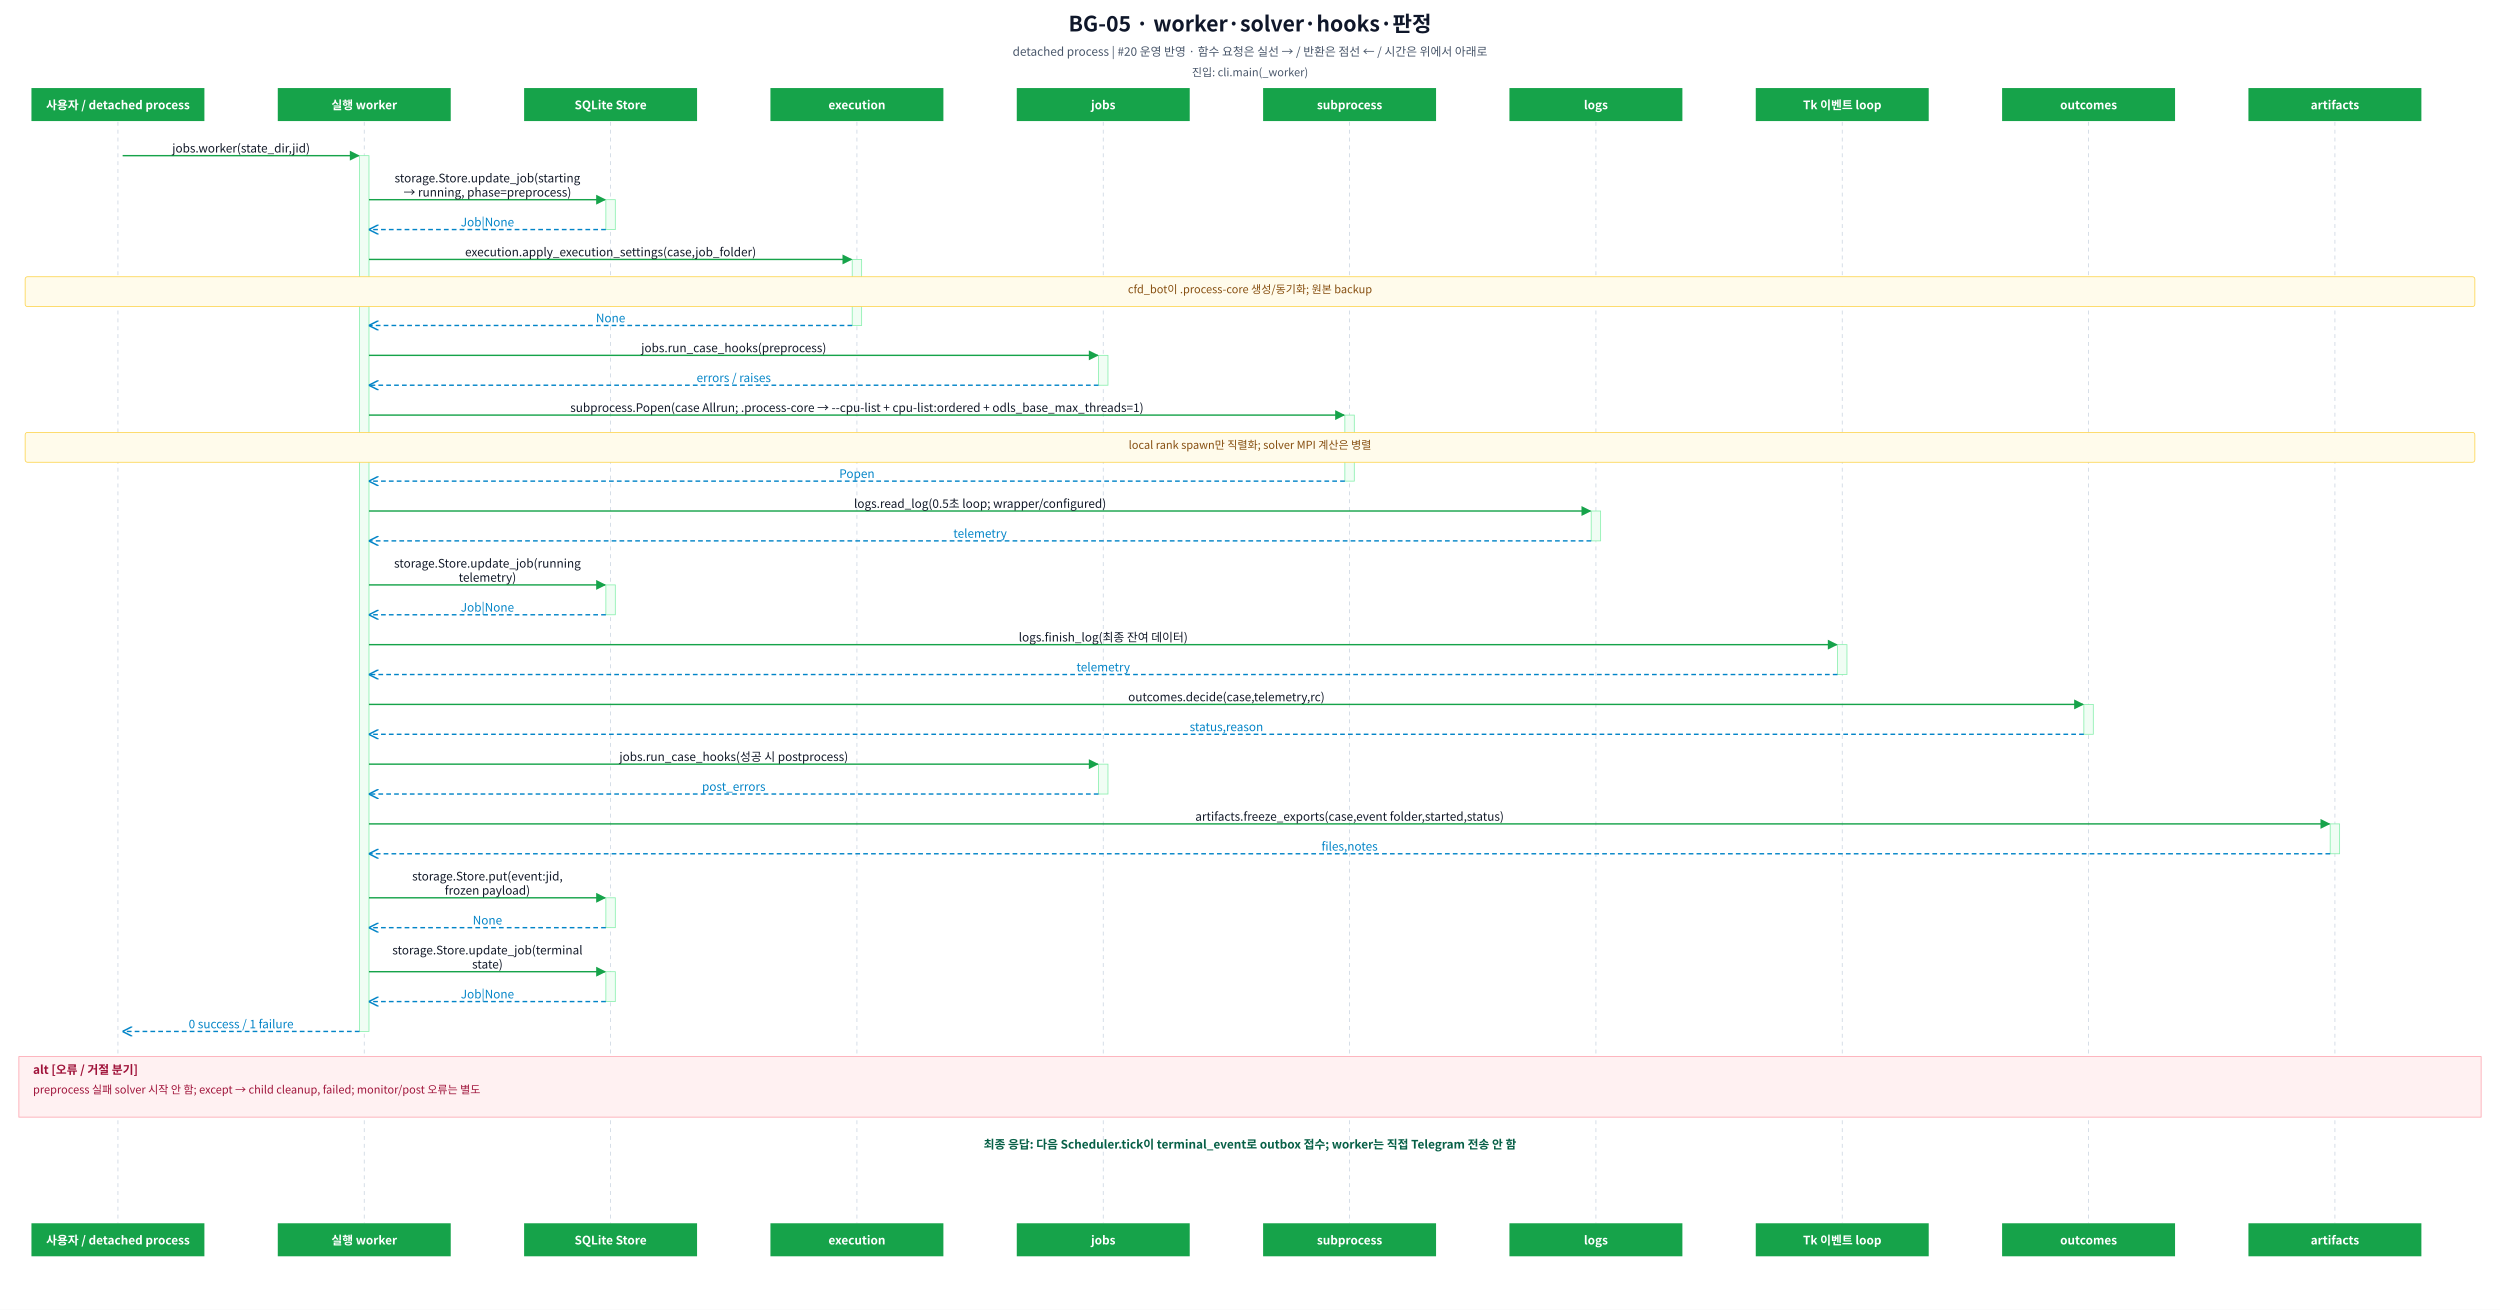
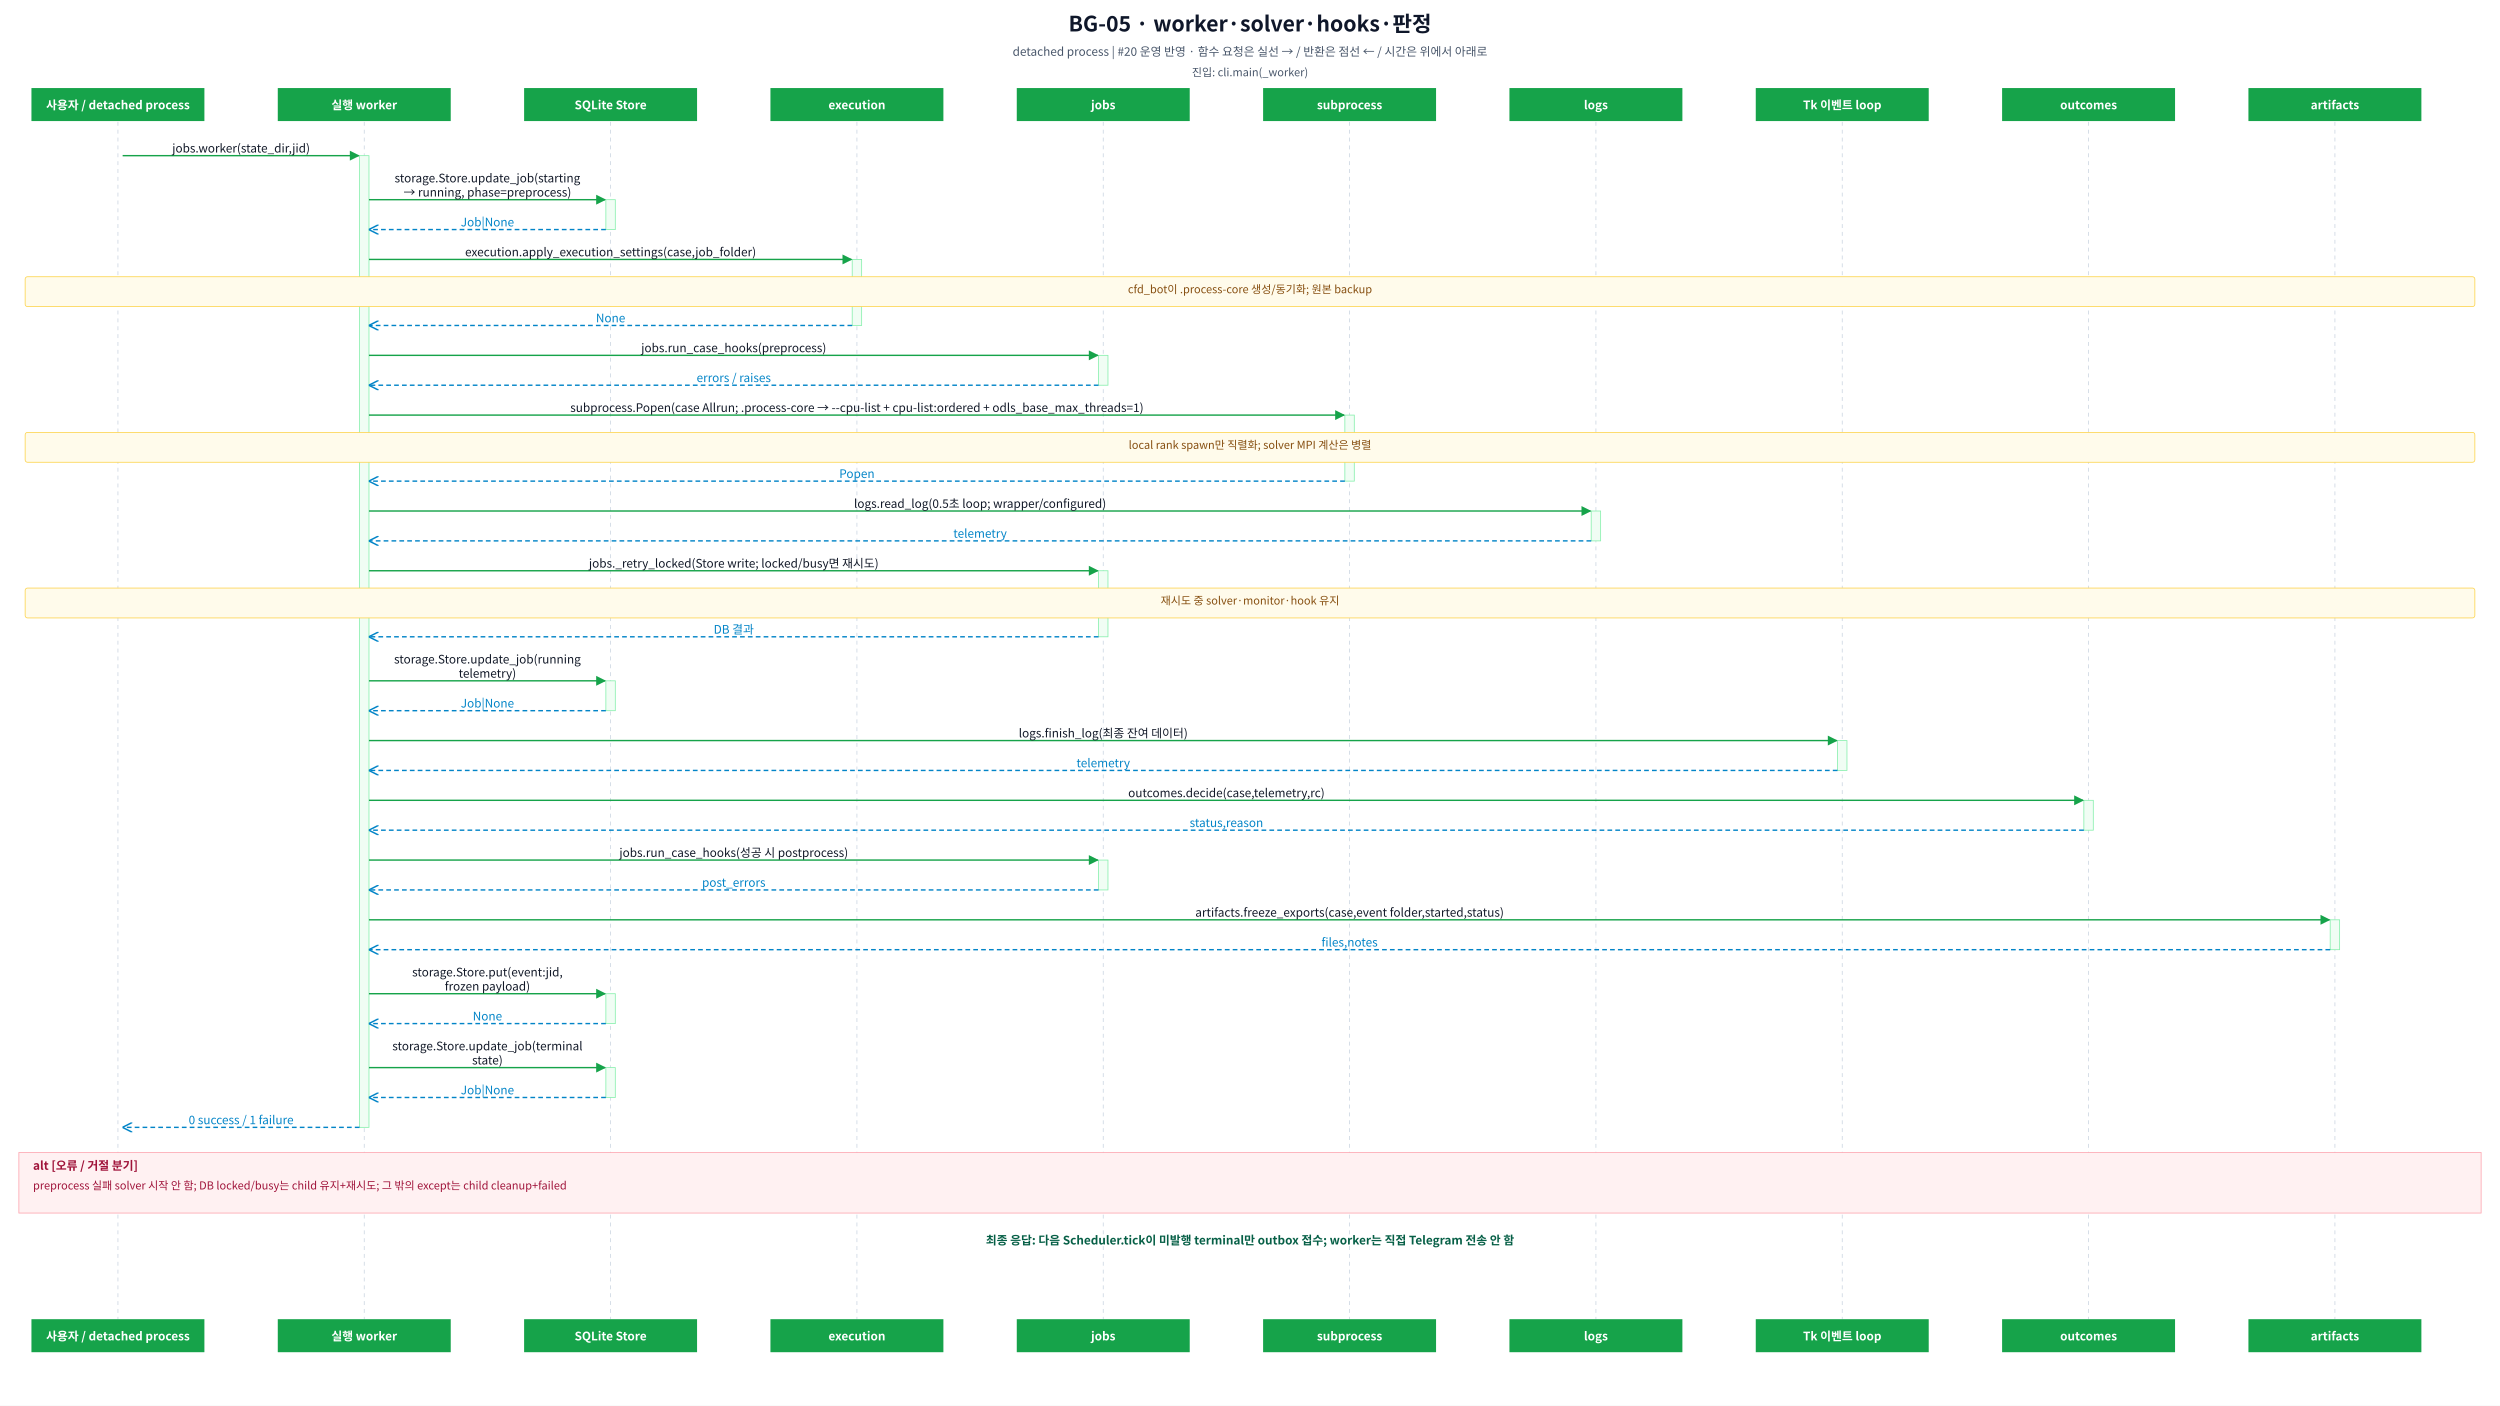
- <svg xmlns="http://www.w3.org/2000/svg" width="3180" height="1666" viewBox="0 0 3180 1666" role="img" aria-label="worker·solver·hooks·판정">
+ <svg xmlns="http://www.w3.org/2000/svg" width="3180" height="1788" viewBox="0 0 3180 1788" role="img" aria-label="worker·solver·hooks·판정">
  <defs>
    <marker id="req" viewBox="0 0 10 10" refX="9" refY="5" markerWidth="7" markerHeight="7" orient="auto-start-reverse">
      <path d="M0 0 L10 5 L0 10 z" fill="#16a34a" />
    </marker>
    <marker id="ret" viewBox="0 0 10 10" refX="9" refY="5" markerWidth="7" markerHeight="7" orient="auto-start-reverse">
      <path d="M0 0 L10 5 L0 10" fill="none" stroke="#0284c7" stroke-width="1.5" />
    </marker>
  </defs>
  <rect width="100%" height="100%" fill="white" />
  <g font-family="Noto Sans CJK KR, sans-serif">
    <text x="1590.0" y="40" text-anchor="middle" font-size="27" fill="#0f172a" font-weight="700">BG-05 · worker·solver·hooks·판정</text>
    <text x="1590.0" y="71" text-anchor="middle" font-size="15" fill="#475569">detached process | #20 운영 반영 · 함수 요청은 실선 → / 반환은 점선 ← / 시간은 위에서 아래로</text>
    <text x="1590.0" y="97" text-anchor="middle" font-size="14" fill="#475569">진입: cli.main(_worker)</text>
-     <path d="M150.0,155 V1556" stroke="#cbd5e1" stroke-dasharray="5 5" />
+     <path d="M150.0,155 V1678" stroke="#cbd5e1" stroke-dasharray="5 5" />
    <rect x="40.0" y="112" width="220" height="42" fill="#16a34a" />
    <text x="150.0" y="139" text-anchor="middle" font-size="15" fill="white" font-weight="700">사용자 / detached process</text>
-     <rect x="40.0" y="1556" width="220" height="42" fill="#16a34a" />
-     <text x="150.0" y="1583" text-anchor="middle" font-size="15" fill="white" font-weight="700">사용자 / detached process</text>
-     <path d="M463.333,155 V1556" stroke="#cbd5e1" stroke-dasharray="5 5" />
+     <rect x="40.0" y="1678" width="220" height="42" fill="#16a34a" />
+     <text x="150.0" y="1705" text-anchor="middle" font-size="15" fill="white" font-weight="700">사용자 / detached process</text>
+     <path d="M463.333,155 V1678" stroke="#cbd5e1" stroke-dasharray="5 5" />
    <rect x="353.333" y="112" width="220" height="42" fill="#16a34a" />
    <text x="463.333" y="139" text-anchor="middle" font-size="15" fill="white" font-weight="700">실행 worker</text>
-     <rect x="353.333" y="1556" width="220" height="42" fill="#16a34a" />
-     <text x="463.333" y="1583" text-anchor="middle" font-size="15" fill="white" font-weight="700">실행 worker</text>
-     <path d="M776.667,155 V1556" stroke="#cbd5e1" stroke-dasharray="5 5" />
+     <rect x="353.333" y="1678" width="220" height="42" fill="#16a34a" />
+     <text x="463.333" y="1705" text-anchor="middle" font-size="15" fill="white" font-weight="700">실행 worker</text>
+     <path d="M776.667,155 V1678" stroke="#cbd5e1" stroke-dasharray="5 5" />
    <rect x="666.667" y="112" width="220" height="42" fill="#16a34a" />
    <text x="776.667" y="139" text-anchor="middle" font-size="15" fill="white" font-weight="700">SQLite Store</text>
-     <rect x="666.667" y="1556" width="220" height="42" fill="#16a34a" />
-     <text x="776.667" y="1583" text-anchor="middle" font-size="15" fill="white" font-weight="700">SQLite Store</text>
-     <path d="M1090.0,155 V1556" stroke="#cbd5e1" stroke-dasharray="5 5" />
+     <rect x="666.667" y="1678" width="220" height="42" fill="#16a34a" />
+     <text x="776.667" y="1705" text-anchor="middle" font-size="15" fill="white" font-weight="700">SQLite Store</text>
+     <path d="M1090.0,155 V1678" stroke="#cbd5e1" stroke-dasharray="5 5" />
    <rect x="980.0" y="112" width="220" height="42" fill="#16a34a" />
    <text x="1090.0" y="139" text-anchor="middle" font-size="15" fill="white" font-weight="700">execution</text>
-     <rect x="980.0" y="1556" width="220" height="42" fill="#16a34a" />
-     <text x="1090.0" y="1583" text-anchor="middle" font-size="15" fill="white" font-weight="700">execution</text>
-     <path d="M1403.333,155 V1556" stroke="#cbd5e1" stroke-dasharray="5 5" />
+     <rect x="980.0" y="1678" width="220" height="42" fill="#16a34a" />
+     <text x="1090.0" y="1705" text-anchor="middle" font-size="15" fill="white" font-weight="700">execution</text>
+     <path d="M1403.333,155 V1678" stroke="#cbd5e1" stroke-dasharray="5 5" />
    <rect x="1293.333" y="112" width="220" height="42" fill="#16a34a" />
    <text x="1403.333" y="139" text-anchor="middle" font-size="15" fill="white" font-weight="700">jobs</text>
-     <rect x="1293.333" y="1556" width="220" height="42" fill="#16a34a" />
-     <text x="1403.333" y="1583" text-anchor="middle" font-size="15" fill="white" font-weight="700">jobs</text>
-     <path d="M1716.667,155 V1556" stroke="#cbd5e1" stroke-dasharray="5 5" />
+     <rect x="1293.333" y="1678" width="220" height="42" fill="#16a34a" />
+     <text x="1403.333" y="1705" text-anchor="middle" font-size="15" fill="white" font-weight="700">jobs</text>
+     <path d="M1716.667,155 V1678" stroke="#cbd5e1" stroke-dasharray="5 5" />
    <rect x="1606.667" y="112" width="220" height="42" fill="#16a34a" />
    <text x="1716.667" y="139" text-anchor="middle" font-size="15" fill="white" font-weight="700">subprocess</text>
-     <rect x="1606.667" y="1556" width="220" height="42" fill="#16a34a" />
-     <text x="1716.667" y="1583" text-anchor="middle" font-size="15" fill="white" font-weight="700">subprocess</text>
-     <path d="M2030.0,155 V1556" stroke="#cbd5e1" stroke-dasharray="5 5" />
+     <rect x="1606.667" y="1678" width="220" height="42" fill="#16a34a" />
+     <text x="1716.667" y="1705" text-anchor="middle" font-size="15" fill="white" font-weight="700">subprocess</text>
+     <path d="M2030.0,155 V1678" stroke="#cbd5e1" stroke-dasharray="5 5" />
    <rect x="1920.0" y="112" width="220" height="42" fill="#16a34a" />
    <text x="2030.0" y="139" text-anchor="middle" font-size="15" fill="white" font-weight="700">logs</text>
-     <rect x="1920.0" y="1556" width="220" height="42" fill="#16a34a" />
-     <text x="2030.0" y="1583" text-anchor="middle" font-size="15" fill="white" font-weight="700">logs</text>
-     <path d="M2343.333,155 V1556" stroke="#cbd5e1" stroke-dasharray="5 5" />
+     <rect x="1920.0" y="1678" width="220" height="42" fill="#16a34a" />
+     <text x="2030.0" y="1705" text-anchor="middle" font-size="15" fill="white" font-weight="700">logs</text>
+     <path d="M2343.333,155 V1678" stroke="#cbd5e1" stroke-dasharray="5 5" />
    <rect x="2233.333" y="112" width="220" height="42" fill="#16a34a" />
    <text x="2343.333" y="139" text-anchor="middle" font-size="15" fill="white" font-weight="700">Tk 이벤트 loop</text>
-     <rect x="2233.333" y="1556" width="220" height="42" fill="#16a34a" />
-     <text x="2343.333" y="1583" text-anchor="middle" font-size="15" fill="white" font-weight="700">Tk 이벤트 loop</text>
-     <path d="M2656.667,155 V1556" stroke="#cbd5e1" stroke-dasharray="5 5" />
+     <rect x="2233.333" y="1678" width="220" height="42" fill="#16a34a" />
+     <text x="2343.333" y="1705" text-anchor="middle" font-size="15" fill="white" font-weight="700">Tk 이벤트 loop</text>
+     <path d="M2656.667,155 V1678" stroke="#cbd5e1" stroke-dasharray="5 5" />
    <rect x="2546.667" y="112" width="220" height="42" fill="#16a34a" />
    <text x="2656.667" y="139" text-anchor="middle" font-size="15" fill="white" font-weight="700">outcomes</text>
-     <rect x="2546.667" y="1556" width="220" height="42" fill="#16a34a" />
-     <text x="2656.667" y="1583" text-anchor="middle" font-size="15" fill="white" font-weight="700">outcomes</text>
-     <path d="M2970.0,155 V1556" stroke="#cbd5e1" stroke-dasharray="5 5" />
+     <rect x="2546.667" y="1678" width="220" height="42" fill="#16a34a" />
+     <text x="2656.667" y="1705" text-anchor="middle" font-size="15" fill="white" font-weight="700">outcomes</text>
+     <path d="M2970.0,155 V1678" stroke="#cbd5e1" stroke-dasharray="5 5" />
    <rect x="2860.0" y="112" width="220" height="42" fill="#16a34a" />
    <text x="2970.0" y="139" text-anchor="middle" font-size="15" fill="white" font-weight="700">artifacts</text>
-     <rect x="2860.0" y="1556" width="220" height="42" fill="#16a34a" />
-     <text x="2970.0" y="1583" text-anchor="middle" font-size="15" fill="white" font-weight="700">artifacts</text>
-     <rect x="457.333" y="198" width="12" height="1114" fill="#f0fdf4" stroke="#86efac" />
+     <rect x="2860.0" y="1678" width="220" height="42" fill="#16a34a" />
+     <text x="2970.0" y="1705" text-anchor="middle" font-size="15" fill="white" font-weight="700">artifacts</text>
+     <rect x="457.333" y="198" width="12" height="1236" fill="#f0fdf4" stroke="#86efac" />
    <rect x="1084.0" y="330" width="12" height="84" fill="#f0fdf4" stroke="#86efac" />
    <rect x="1710.667" y="528" width="12" height="84" fill="#f0fdf4" stroke="#86efac" />
+     <rect x="1397.333" y="726" width="12" height="84" fill="#f0fdf4" stroke="#86efac" />
    <rect x="770.667" y="254" width="12" height="38" fill="#f0fdf4" stroke="#86efac" />
    <rect x="1397.333" y="452" width="12" height="38" fill="#f0fdf4" stroke="#86efac" />
    <rect x="2024.0" y="650" width="12" height="38" fill="#f0fdf4" stroke="#86efac" />
-     <rect x="770.667" y="744" width="12" height="38" fill="#f0fdf4" stroke="#86efac" />
-     <rect x="2337.333" y="820" width="12" height="38" fill="#f0fdf4" stroke="#86efac" />
-     <rect x="2650.667" y="896" width="12" height="38" fill="#f0fdf4" stroke="#86efac" />
-     <rect x="1397.333" y="972" width="12" height="38" fill="#f0fdf4" stroke="#86efac" />
-     <rect x="2964.0" y="1048" width="12" height="38" fill="#f0fdf4" stroke="#86efac" />
-     <rect x="770.667" y="1142" width="12" height="38" fill="#f0fdf4" stroke="#86efac" />
-     <rect x="770.667" y="1236" width="12" height="38" fill="#f0fdf4" stroke="#86efac" />
+     <rect x="770.667" y="866" width="12" height="38" fill="#f0fdf4" stroke="#86efac" />
+     <rect x="2337.333" y="942" width="12" height="38" fill="#f0fdf4" stroke="#86efac" />
+     <rect x="2650.667" y="1018" width="12" height="38" fill="#f0fdf4" stroke="#86efac" />
+     <rect x="1397.333" y="1094" width="12" height="38" fill="#f0fdf4" stroke="#86efac" />
+     <rect x="2964.0" y="1170" width="12" height="38" fill="#f0fdf4" stroke="#86efac" />
+     <rect x="770.667" y="1264" width="12" height="38" fill="#f0fdf4" stroke="#86efac" />
+     <rect x="770.667" y="1358" width="12" height="38" fill="#f0fdf4" stroke="#86efac" />
    <path d="M156.0,198 H456.333" fill="none" stroke="#16a34a" stroke-width="1.8" marker-end="url(#req)" />
    <text x="306.667" y="194" text-anchor="middle" font-size="15" fill="#111827">jobs.worker(state_dir,jid)</text>
    <path d="M469.333,254 H769.667" fill="none" stroke="#16a34a" stroke-width="1.8" marker-end="url(#req)" />
    <text x="620.0" y="232" text-anchor="middle" font-size="15" fill="#111827">storage.Store.update_job(starting</text>
    <text x="620.0" y="250" text-anchor="middle" font-size="15" fill="#111827">→ running, phase=preprocess)</text>
    <path d="M770.667,292 H470.333" fill="none" stroke="#0284c7" stroke-width="1.8" stroke-dasharray="6 4" marker-end="url(#ret)" />
    <text x="620.0" y="288" text-anchor="middle" font-size="15" fill="#0284c7">Job|None</text>
    <path d="M469.333,330 H1083.0" fill="none" stroke="#16a34a" stroke-width="1.8" marker-end="url(#req)" />
    <text x="776.667" y="326" text-anchor="middle" font-size="15" fill="#111827">execution.apply_execution_settings(case,job_folder)</text>
    <rect x="32" y="352" width="3116" height="38" rx="3" fill="#fffbeb" stroke="#fcd34d" />
    <text x="1590.0" y="373" text-anchor="middle" font-size="14" fill="#854d0e">cfd_bot이 .process-core 생성/동기화; 원본 backup</text>
    <path d="M1084.0,414 H470.333" fill="none" stroke="#0284c7" stroke-width="1.8" stroke-dasharray="6 4" marker-end="url(#ret)" />
    <text x="776.667" y="410" text-anchor="middle" font-size="15" fill="#0284c7">None</text>
    <path d="M469.333,452 H1396.333" fill="none" stroke="#16a34a" stroke-width="1.8" marker-end="url(#req)" />
    <text x="933.333" y="448" text-anchor="middle" font-size="15" fill="#111827">jobs.run_case_hooks(preprocess)</text>
    <path d="M1397.333,490 H470.333" fill="none" stroke="#0284c7" stroke-width="1.8" stroke-dasharray="6 4" marker-end="url(#ret)" />
    <text x="933.333" y="486" text-anchor="middle" font-size="15" fill="#0284c7">errors / raises</text>
    <path d="M469.333,528 H1709.667" fill="none" stroke="#16a34a" stroke-width="1.8" marker-end="url(#req)" />
    <text x="1090.0" y="524" text-anchor="middle" font-size="15" fill="#111827">subprocess.Popen(case Allrun; .process-core → --cpu-list + cpu-list:ordered + odls_base_max_threads=1)</text>
    <rect x="32" y="550" width="3116" height="38" rx="3" fill="#fffbeb" stroke="#fcd34d" />
    <text x="1590.0" y="571" text-anchor="middle" font-size="14" fill="#854d0e">local rank spawn만 직렬화; solver MPI 계산은 병렬</text>
    <path d="M1710.667,612 H470.333" fill="none" stroke="#0284c7" stroke-width="1.8" stroke-dasharray="6 4" marker-end="url(#ret)" />
    <text x="1090.0" y="608" text-anchor="middle" font-size="15" fill="#0284c7">Popen</text>
    <path d="M469.333,650 H2023.0" fill="none" stroke="#16a34a" stroke-width="1.8" marker-end="url(#req)" />
    <text x="1246.667" y="646" text-anchor="middle" font-size="15" fill="#111827">logs.read_log(0.5초 loop; wrapper/configured)</text>
    <path d="M2024.0,688 H470.333" fill="none" stroke="#0284c7" stroke-width="1.8" stroke-dasharray="6 4" marker-end="url(#ret)" />
    <text x="1246.667" y="684" text-anchor="middle" font-size="15" fill="#0284c7">telemetry</text>
-     <path d="M469.333,744 H769.667" fill="none" stroke="#16a34a" stroke-width="1.8" marker-end="url(#req)" />
-     <text x="620.0" y="722" text-anchor="middle" font-size="15" fill="#111827">storage.Store.update_job(running</text>
-     <text x="620.0" y="740" text-anchor="middle" font-size="15" fill="#111827">telemetry)</text>
-     <path d="M770.667,782 H470.333" fill="none" stroke="#0284c7" stroke-width="1.8" stroke-dasharray="6 4" marker-end="url(#ret)" />
-     <text x="620.0" y="778" text-anchor="middle" font-size="15" fill="#0284c7">Job|None</text>
-     <path d="M469.333,820 H2336.333" fill="none" stroke="#16a34a" stroke-width="1.8" marker-end="url(#req)" />
-     <text x="1403.333" y="816" text-anchor="middle" font-size="15" fill="#111827">logs.finish_log(최종 잔여 데이터)</text>
-     <path d="M2337.333,858 H470.333" fill="none" stroke="#0284c7" stroke-width="1.8" stroke-dasharray="6 4" marker-end="url(#ret)" />
-     <text x="1403.333" y="854" text-anchor="middle" font-size="15" fill="#0284c7">telemetry</text>
-     <path d="M469.333,896 H2649.667" fill="none" stroke="#16a34a" stroke-width="1.8" marker-end="url(#req)" />
+     <path d="M469.333,726 H1396.333" fill="none" stroke="#16a34a" stroke-width="1.8" marker-end="url(#req)" />
+     <text x="933.333" y="722" text-anchor="middle" font-size="15" fill="#111827">jobs._retry_locked(Store write; locked/busy면 재시도)</text>
+     <rect x="32" y="748" width="3116" height="38" rx="3" fill="#fffbeb" stroke="#fcd34d" />
+     <text x="1590.0" y="769" text-anchor="middle" font-size="14" fill="#854d0e">재시도 중 solver·monitor·hook 유지</text>
+     <path d="M1397.333,810 H470.333" fill="none" stroke="#0284c7" stroke-width="1.8" stroke-dasharray="6 4" marker-end="url(#ret)" />
+     <text x="933.333" y="806" text-anchor="middle" font-size="15" fill="#0284c7">DB 결과</text>
+     <path d="M469.333,866 H769.667" fill="none" stroke="#16a34a" stroke-width="1.8" marker-end="url(#req)" />
+     <text x="620.0" y="844" text-anchor="middle" font-size="15" fill="#111827">storage.Store.update_job(running</text>
+     <text x="620.0" y="862" text-anchor="middle" font-size="15" fill="#111827">telemetry)</text>
+     <path d="M770.667,904 H470.333" fill="none" stroke="#0284c7" stroke-width="1.8" stroke-dasharray="6 4" marker-end="url(#ret)" />
+     <text x="620.0" y="900" text-anchor="middle" font-size="15" fill="#0284c7">Job|None</text>
+     <path d="M469.333,942 H2336.333" fill="none" stroke="#16a34a" stroke-width="1.8" marker-end="url(#req)" />
+     <text x="1403.333" y="938" text-anchor="middle" font-size="15" fill="#111827">logs.finish_log(최종 잔여 데이터)</text>
+     <path d="M2337.333,980 H470.333" fill="none" stroke="#0284c7" stroke-width="1.8" stroke-dasharray="6 4" marker-end="url(#ret)" />
+     <text x="1403.333" y="976" text-anchor="middle" font-size="15" fill="#0284c7">telemetry</text>
+     <path d="M469.333,1018 H2649.667" fill="none" stroke="#16a34a" stroke-width="1.8" marker-end="url(#req)" />
    <a href="D-12.svg" target="_blank">
-       <text x="1560.0" y="892" text-anchor="middle" font-size="15" fill="#111827">outcomes.decide(case,telemetry,rc)</text>
+       <text x="1560.0" y="1014" text-anchor="middle" font-size="15" fill="#111827">outcomes.decide(case,telemetry,rc)</text>
    </a>
-     <path d="M2650.667,934 H470.333" fill="none" stroke="#0284c7" stroke-width="1.8" stroke-dasharray="6 4" marker-end="url(#ret)" />
-     <text x="1560.0" y="930" text-anchor="middle" font-size="15" fill="#0284c7">status,reason</text>
-     <path d="M469.333,972 H1396.333" fill="none" stroke="#16a34a" stroke-width="1.8" marker-end="url(#req)" />
-     <text x="933.333" y="968" text-anchor="middle" font-size="15" fill="#111827">jobs.run_case_hooks(성공 시 postprocess)</text>
-     <path d="M1397.333,1010 H470.333" fill="none" stroke="#0284c7" stroke-width="1.8" stroke-dasharray="6 4" marker-end="url(#ret)" />
-     <text x="933.333" y="1006" text-anchor="middle" font-size="15" fill="#0284c7">post_errors</text>
-     <path d="M469.333,1048 H2963.0" fill="none" stroke="#16a34a" stroke-width="1.8" marker-end="url(#req)" />
-     <text x="1716.667" y="1044" text-anchor="middle" font-size="15" fill="#111827">artifacts.freeze_exports(case,event folder,started,status)</text>
-     <path d="M2964.0,1086 H470.333" fill="none" stroke="#0284c7" stroke-width="1.8" stroke-dasharray="6 4" marker-end="url(#ret)" />
-     <text x="1716.667" y="1082" text-anchor="middle" font-size="15" fill="#0284c7">files,notes</text>
-     <path d="M469.333,1142 H769.667" fill="none" stroke="#16a34a" stroke-width="1.8" marker-end="url(#req)" />
-     <text x="620.0" y="1120" text-anchor="middle" font-size="15" fill="#111827">storage.Store.put(event:jid,</text>
-     <text x="620.0" y="1138" text-anchor="middle" font-size="15" fill="#111827">frozen payload)</text>
-     <path d="M770.667,1180 H470.333" fill="none" stroke="#0284c7" stroke-width="1.8" stroke-dasharray="6 4" marker-end="url(#ret)" />
-     <text x="620.0" y="1176" text-anchor="middle" font-size="15" fill="#0284c7">None</text>
-     <path d="M469.333,1236 H769.667" fill="none" stroke="#16a34a" stroke-width="1.8" marker-end="url(#req)" />
-     <text x="620.0" y="1214" text-anchor="middle" font-size="15" fill="#111827">storage.Store.update_job(terminal</text>
-     <text x="620.0" y="1232" text-anchor="middle" font-size="15" fill="#111827">state)</text>
-     <path d="M770.667,1274 H470.333" fill="none" stroke="#0284c7" stroke-width="1.8" stroke-dasharray="6 4" marker-end="url(#ret)" />
-     <text x="620.0" y="1270" text-anchor="middle" font-size="15" fill="#0284c7">Job|None</text>
-     <path d="M457.333,1312 H157.0" fill="none" stroke="#0284c7" stroke-width="1.8" stroke-dasharray="6 4" marker-end="url(#ret)" />
-     <text x="306.667" y="1308" text-anchor="middle" font-size="15" fill="#0284c7">0 success / 1 failure</text>
-     <rect x="24" y="1344" width="3132" height="77" fill="#fff1f2" stroke="#fda4af" />
-     <text x="42" y="1366" text-anchor="start" font-size="15" fill="#9f1239" font-weight="700">alt [오류 / 거절 분기]</text>
-     <text x="42" y="1391" text-anchor="start" font-size="14" fill="#9f1239">preprocess 실패 solver 시작 안 함; except → child cleanup, failed; monitor/post 오류는 별도</text>
-     <text x="1590.0" y="1461" text-anchor="middle" font-size="15" fill="#065f46" font-weight="700">최종 응답: 다음 Scheduler.tick이 terminal_event로 outbox 접수; worker는 직접 Telegram 전송 안 함</text>
+     <path d="M2650.667,1056 H470.333" fill="none" stroke="#0284c7" stroke-width="1.8" stroke-dasharray="6 4" marker-end="url(#ret)" />
+     <text x="1560.0" y="1052" text-anchor="middle" font-size="15" fill="#0284c7">status,reason</text>
+     <path d="M469.333,1094 H1396.333" fill="none" stroke="#16a34a" stroke-width="1.8" marker-end="url(#req)" />
+     <text x="933.333" y="1090" text-anchor="middle" font-size="15" fill="#111827">jobs.run_case_hooks(성공 시 postprocess)</text>
+     <path d="M1397.333,1132 H470.333" fill="none" stroke="#0284c7" stroke-width="1.8" stroke-dasharray="6 4" marker-end="url(#ret)" />
+     <text x="933.333" y="1128" text-anchor="middle" font-size="15" fill="#0284c7">post_errors</text>
+     <path d="M469.333,1170 H2963.0" fill="none" stroke="#16a34a" stroke-width="1.8" marker-end="url(#req)" />
+     <text x="1716.667" y="1166" text-anchor="middle" font-size="15" fill="#111827">artifacts.freeze_exports(case,event folder,started,status)</text>
+     <path d="M2964.0,1208 H470.333" fill="none" stroke="#0284c7" stroke-width="1.8" stroke-dasharray="6 4" marker-end="url(#ret)" />
+     <text x="1716.667" y="1204" text-anchor="middle" font-size="15" fill="#0284c7">files,notes</text>
+     <path d="M469.333,1264 H769.667" fill="none" stroke="#16a34a" stroke-width="1.8" marker-end="url(#req)" />
+     <text x="620.0" y="1242" text-anchor="middle" font-size="15" fill="#111827">storage.Store.put(event:jid,</text>
+     <text x="620.0" y="1260" text-anchor="middle" font-size="15" fill="#111827">frozen payload)</text>
+     <path d="M770.667,1302 H470.333" fill="none" stroke="#0284c7" stroke-width="1.8" stroke-dasharray="6 4" marker-end="url(#ret)" />
+     <text x="620.0" y="1298" text-anchor="middle" font-size="15" fill="#0284c7">None</text>
+     <path d="M469.333,1358 H769.667" fill="none" stroke="#16a34a" stroke-width="1.8" marker-end="url(#req)" />
+     <text x="620.0" y="1336" text-anchor="middle" font-size="15" fill="#111827">storage.Store.update_job(terminal</text>
+     <text x="620.0" y="1354" text-anchor="middle" font-size="15" fill="#111827">state)</text>
+     <path d="M770.667,1396 H470.333" fill="none" stroke="#0284c7" stroke-width="1.8" stroke-dasharray="6 4" marker-end="url(#ret)" />
+     <text x="620.0" y="1392" text-anchor="middle" font-size="15" fill="#0284c7">Job|None</text>
+     <path d="M457.333,1434 H157.0" fill="none" stroke="#0284c7" stroke-width="1.8" stroke-dasharray="6 4" marker-end="url(#ret)" />
+     <text x="306.667" y="1430" text-anchor="middle" font-size="15" fill="#0284c7">0 success / 1 failure</text>
+     <rect x="24" y="1466" width="3132" height="77" fill="#fff1f2" stroke="#fda4af" />
+     <text x="42" y="1488" text-anchor="start" font-size="15" fill="#9f1239" font-weight="700">alt [오류 / 거절 분기]</text>
+     <text x="42" y="1513" text-anchor="start" font-size="14" fill="#9f1239">preprocess 실패 solver 시작 안 함; DB locked/busy는 child 유지+재시도; 그 밖의 except는 child cleanup+failed</text>
+     <text x="1590.0" y="1583" text-anchor="middle" font-size="15" fill="#065f46" font-weight="700">최종 응답: 다음 Scheduler.tick이 미발행 terminal만 outbox 접수; worker는 직접 Telegram 전송 안 함</text>
  </g>
</svg>
